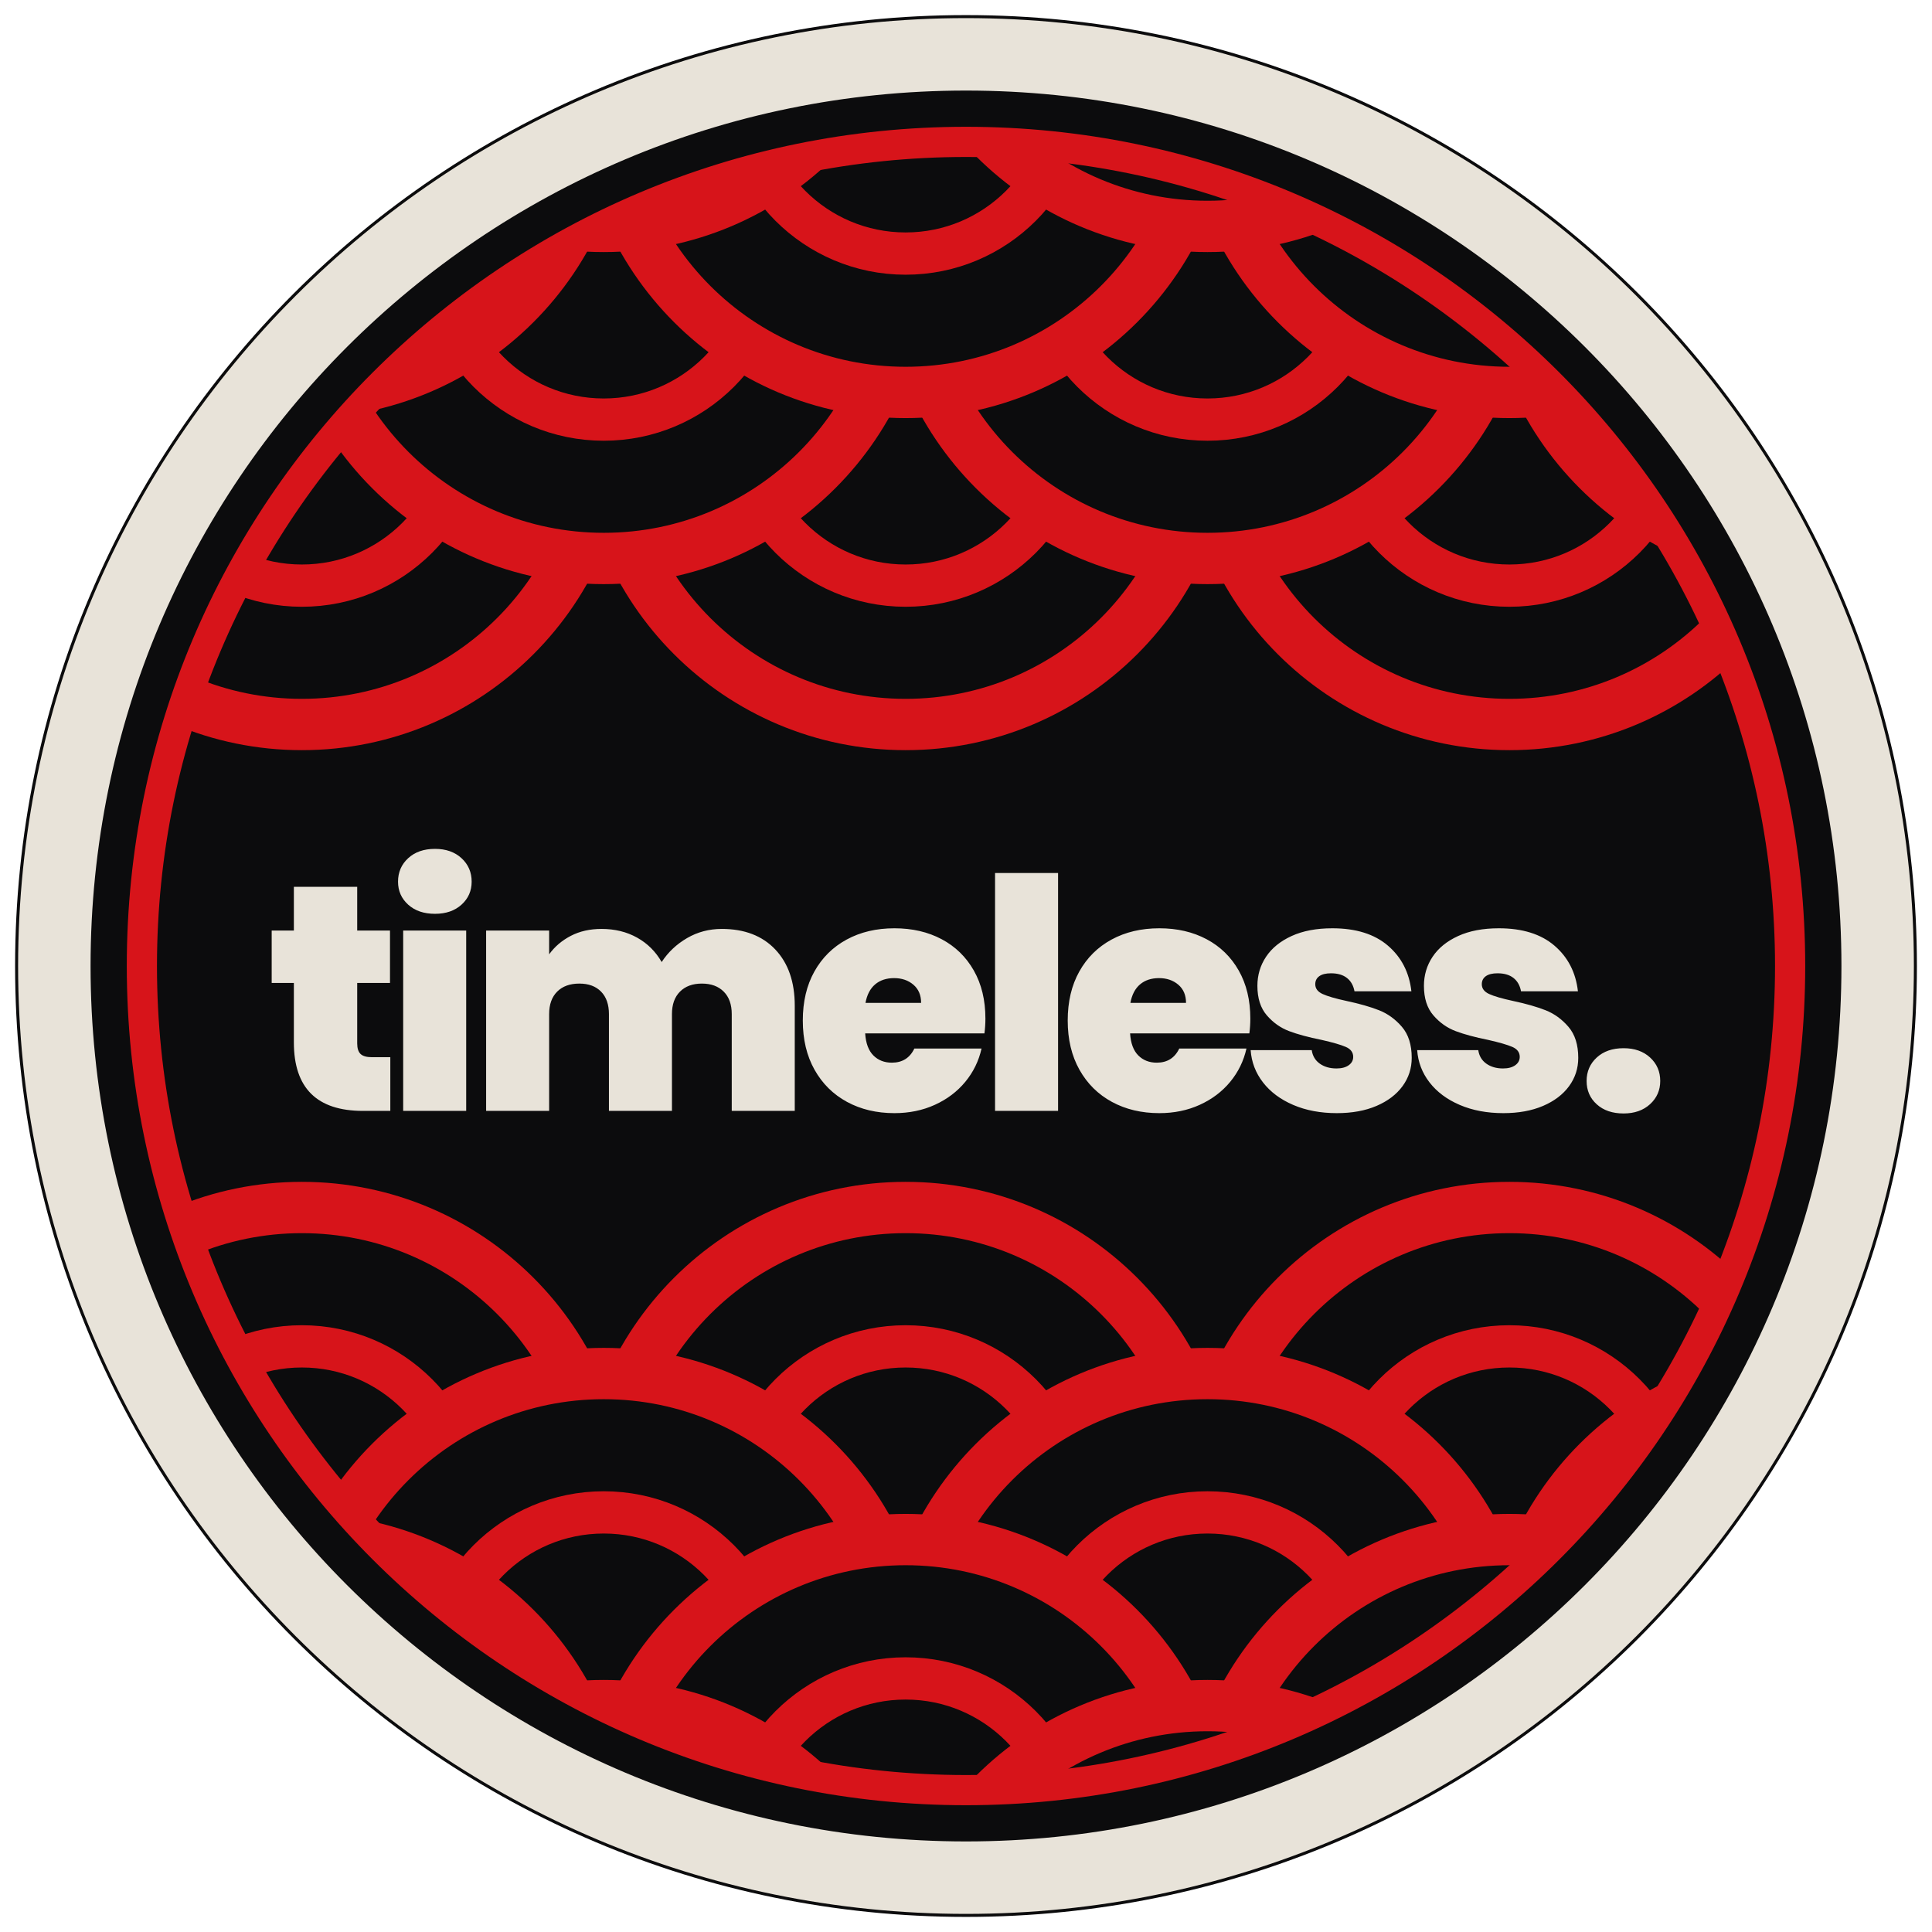
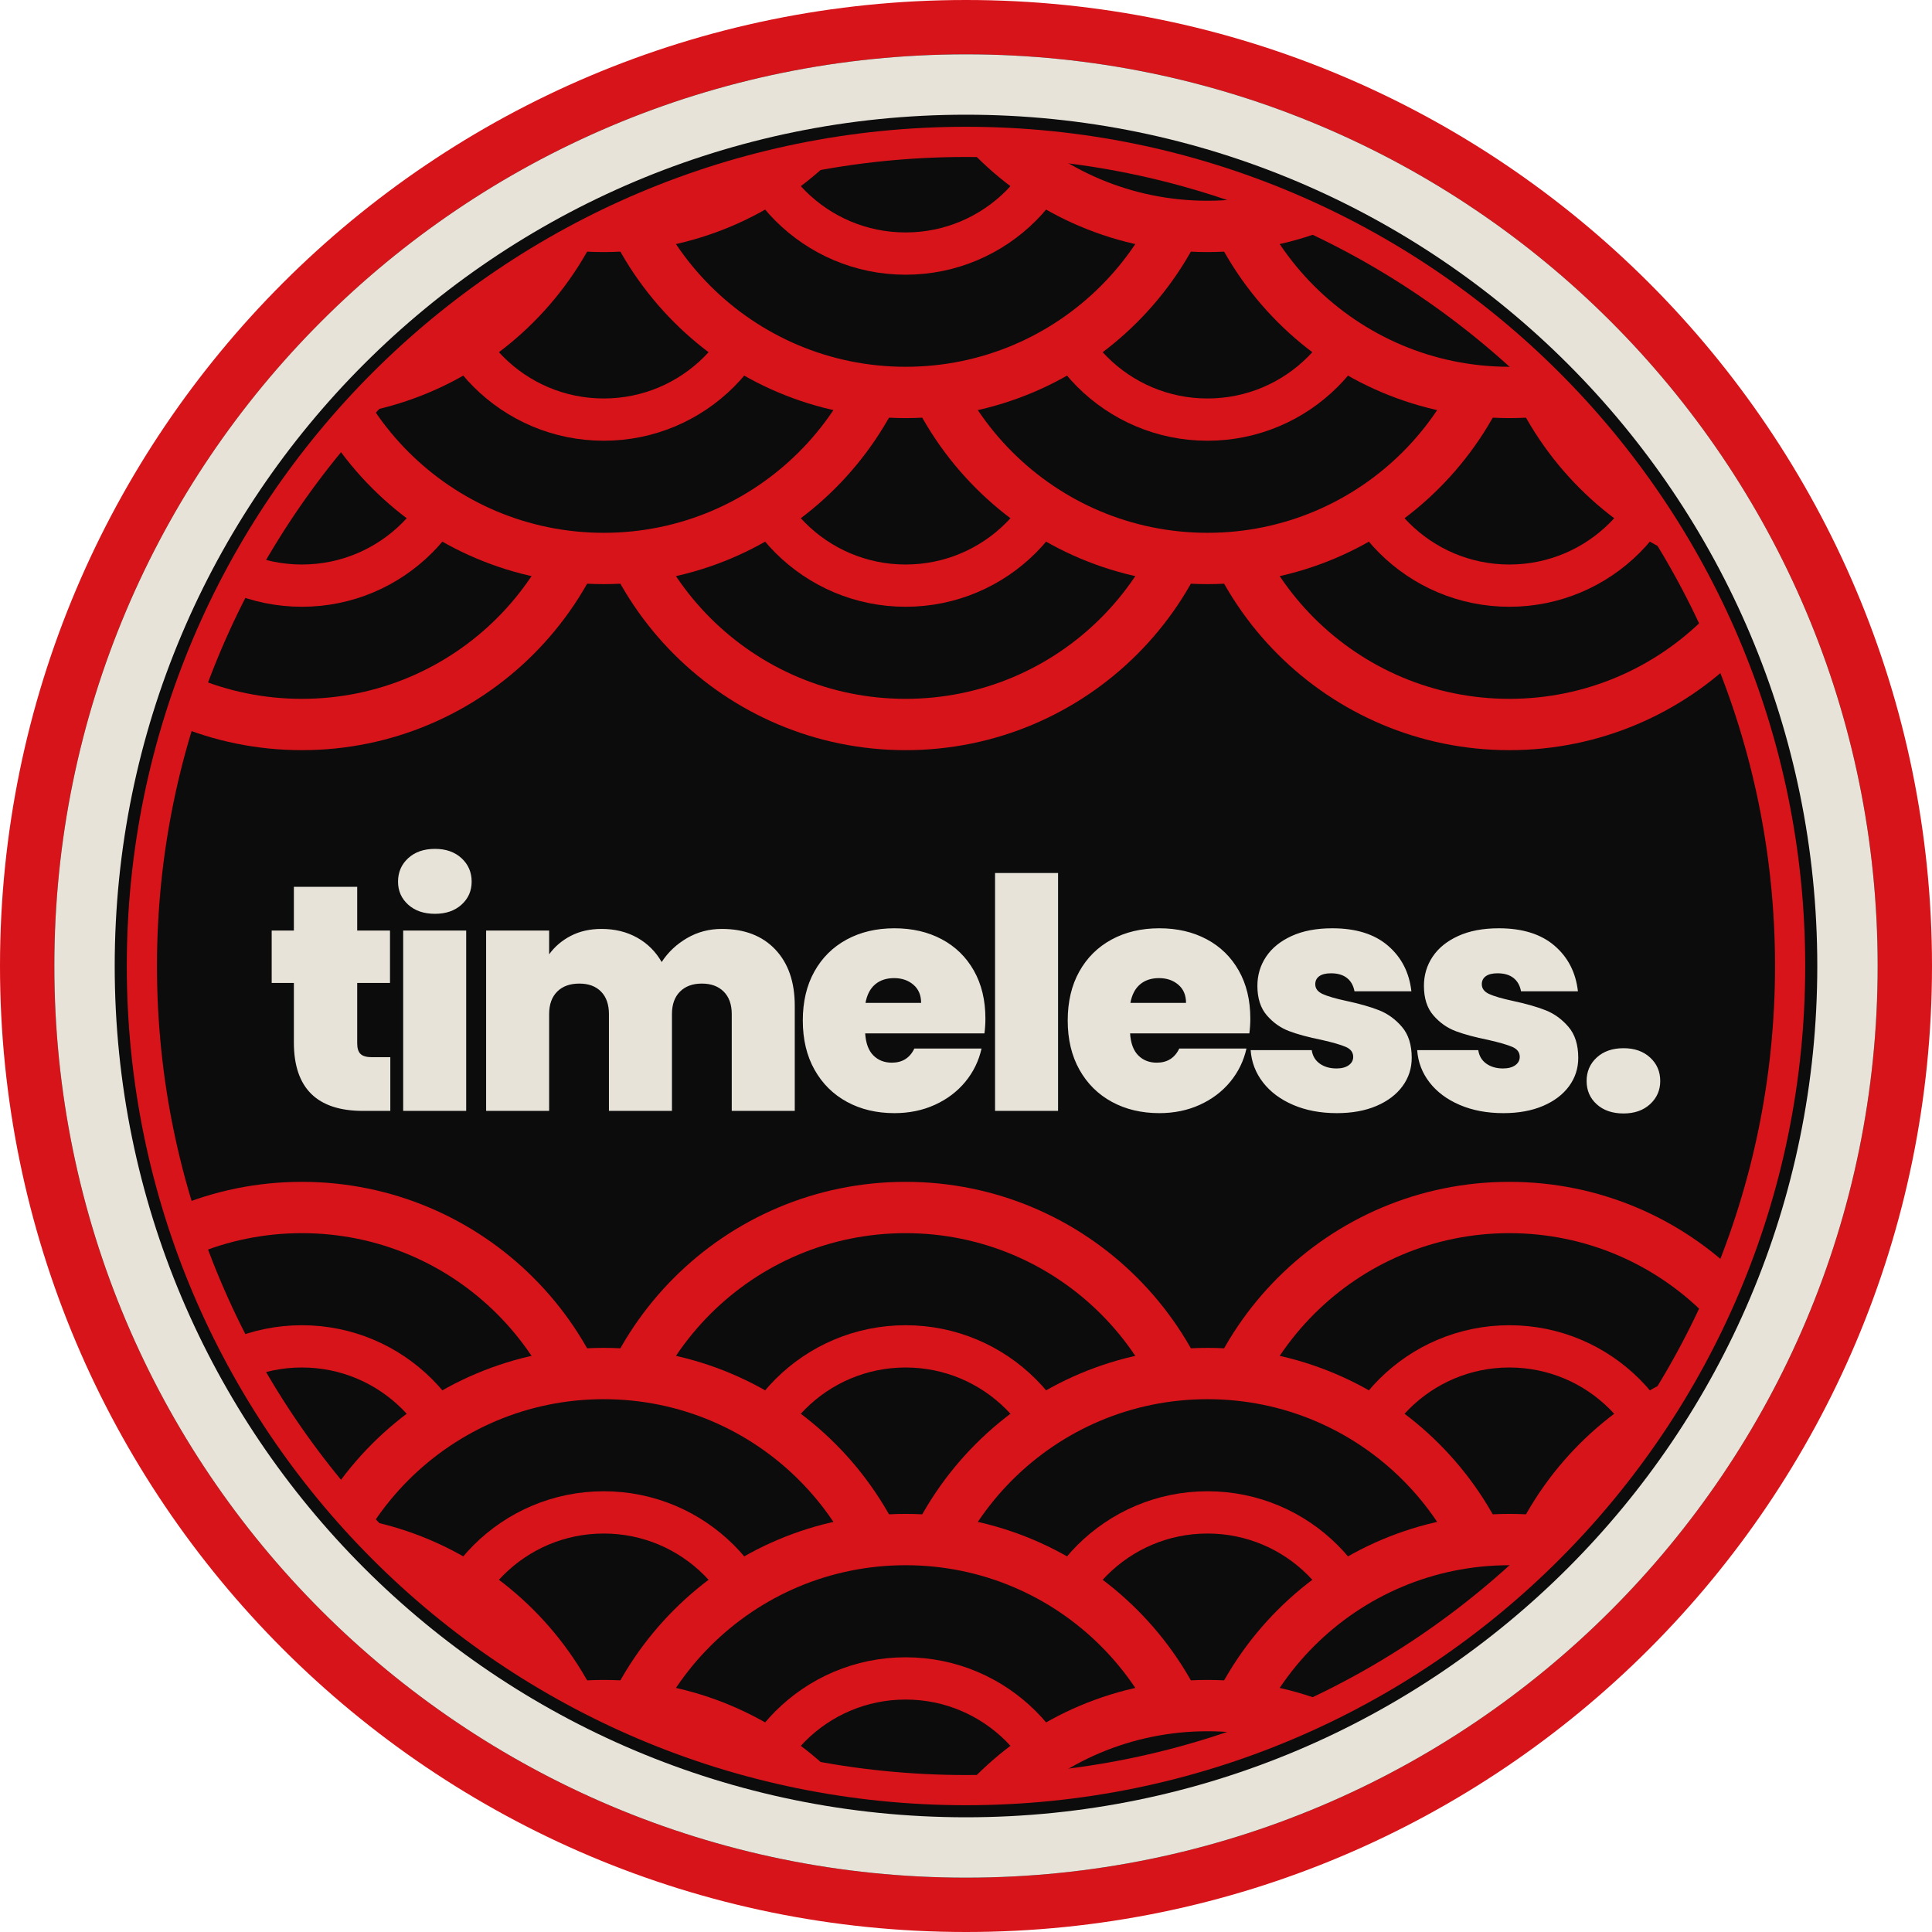
<svg xmlns="http://www.w3.org/2000/svg" viewBox="0 0 64 64">
  <defs>
    <clipPath id="c">
      <circle cx="32" cy="32" r="27.5" />
    </clipPath>
  </defs>
-   <circle cx="32" cy="32" r="31.5" fill="#0C0C0D" />
+   <circle cx="32" cy="32" r="31.9" fill="#0C0C0D" />
  <g clip-path="url(#c)">
    <g>
      <g transform="translate(-10 50)">
        <circle r="10" fill="#0C0C0D" />
        <circle r="10" fill="none" stroke="#D7141A" stroke-width="1.7" />
        <circle r="5.4" fill="none" stroke="#D7141A" stroke-width="1.4" />
      </g>
      <g transform="translate(10 50)">
        <circle r="10" fill="#0C0C0D" />
        <circle r="10" fill="none" stroke="#D7141A" stroke-width="1.7" />
        <circle r="5.4" fill="none" stroke="#D7141A" stroke-width="1.4" />
      </g>
      <g transform="translate(30 50)">
        <circle r="10" fill="#0C0C0D" />
        <circle r="10" fill="none" stroke="#D7141A" stroke-width="1.7" />
        <circle r="5.4" fill="none" stroke="#D7141A" stroke-width="1.4" />
      </g>
      <g transform="translate(50 50)">
        <circle r="10" fill="#0C0C0D" />
        <circle r="10" fill="none" stroke="#D7141A" stroke-width="1.7" />
        <circle r="5.4" fill="none" stroke="#D7141A" stroke-width="1.4" />
      </g>
      <g transform="translate(70 50)">
        <circle r="10" fill="#0C0C0D" />
        <circle r="10" fill="none" stroke="#D7141A" stroke-width="1.7" />
        <circle r="5.4" fill="none" stroke="#D7141A" stroke-width="1.4" />
      </g>
      <g transform="translate(0 55.5)">
        <circle r="10" fill="#0C0C0D" />
        <circle r="10" fill="none" stroke="#D7141A" stroke-width="1.7" />
        <circle r="5.4" fill="none" stroke="#D7141A" stroke-width="1.4" />
      </g>
      <g transform="translate(20 55.5)">
        <circle r="10" fill="#0C0C0D" />
        <circle r="10" fill="none" stroke="#D7141A" stroke-width="1.7" />
        <circle r="5.4" fill="none" stroke="#D7141A" stroke-width="1.4" />
      </g>
      <g transform="translate(40 55.5)">
        <circle r="10" fill="#0C0C0D" />
        <circle r="10" fill="none" stroke="#D7141A" stroke-width="1.7" />
        <circle r="5.4" fill="none" stroke="#D7141A" stroke-width="1.4" />
      </g>
      <g transform="translate(60 55.5)">
        <circle r="10" fill="#0C0C0D" />
        <circle r="10" fill="none" stroke="#D7141A" stroke-width="1.7" />
        <circle r="5.4" fill="none" stroke="#D7141A" stroke-width="1.4" />
      </g>
      <g transform="translate(80 55.5)">
        <circle r="10" fill="#0C0C0D" />
        <circle r="10" fill="none" stroke="#D7141A" stroke-width="1.7" />
        <circle r="5.4" fill="none" stroke="#D7141A" stroke-width="1.4" />
      </g>
      <g transform="translate(-10 61)">
        <circle r="10" fill="#0C0C0D" />
        <circle r="10" fill="none" stroke="#D7141A" stroke-width="1.7" />
        <circle r="5.4" fill="none" stroke="#D7141A" stroke-width="1.4" />
      </g>
      <g transform="translate(10 61)">
        <circle r="10" fill="#0C0C0D" />
        <circle r="10" fill="none" stroke="#D7141A" stroke-width="1.7" />
        <circle r="5.4" fill="none" stroke="#D7141A" stroke-width="1.4" />
      </g>
      <g transform="translate(30 61)">
        <circle r="10" fill="#0C0C0D" />
        <circle r="10" fill="none" stroke="#D7141A" stroke-width="1.7" />
        <circle r="5.4" fill="none" stroke="#D7141A" stroke-width="1.4" />
      </g>
      <g transform="translate(50 61)">
        <circle r="10" fill="#0C0C0D" />
        <circle r="10" fill="none" stroke="#D7141A" stroke-width="1.7" />
        <circle r="5.4" fill="none" stroke="#D7141A" stroke-width="1.4" />
      </g>
      <g transform="translate(70 61)">
        <circle r="10" fill="#0C0C0D" />
        <circle r="10" fill="none" stroke="#D7141A" stroke-width="1.7" />
        <circle r="5.4" fill="none" stroke="#D7141A" stroke-width="1.4" />
      </g>
      <g transform="translate(0 66.5)">
        <circle r="10" fill="#0C0C0D" />
        <circle r="10" fill="none" stroke="#D7141A" stroke-width="1.7" />
        <circle r="5.4" fill="none" stroke="#D7141A" stroke-width="1.4" />
      </g>
      <g transform="translate(20 66.5)">
        <circle r="10" fill="#0C0C0D" />
        <circle r="10" fill="none" stroke="#D7141A" stroke-width="1.7" />
        <circle r="5.4" fill="none" stroke="#D7141A" stroke-width="1.4" />
      </g>
      <g transform="translate(40 66.5)">
        <circle r="10" fill="#0C0C0D" />
        <circle r="10" fill="none" stroke="#D7141A" stroke-width="1.7" />
        <circle r="5.4" fill="none" stroke="#D7141A" stroke-width="1.4" />
      </g>
      <g transform="translate(60 66.5)">
        <circle r="10" fill="#0C0C0D" />
        <circle r="10" fill="none" stroke="#D7141A" stroke-width="1.7" />
        <circle r="5.4" fill="none" stroke="#D7141A" stroke-width="1.4" />
      </g>
      <g transform="translate(80 66.5)">
        <circle r="10" fill="#0C0C0D" />
        <circle r="10" fill="none" stroke="#D7141A" stroke-width="1.7" />
        <circle r="5.4" fill="none" stroke="#D7141A" stroke-width="1.4" />
      </g>
      <g transform="translate(-10 72)">
        <circle r="10" fill="#0C0C0D" />
        <circle r="10" fill="none" stroke="#D7141A" stroke-width="1.7" />
        <circle r="5.4" fill="none" stroke="#D7141A" stroke-width="1.4" />
      </g>
      <g transform="translate(10 72)">
        <circle r="10" fill="#0C0C0D" />
        <circle r="10" fill="none" stroke="#D7141A" stroke-width="1.7" />
        <circle r="5.4" fill="none" stroke="#D7141A" stroke-width="1.4" />
      </g>
      <g transform="translate(30 72)">
        <circle r="10" fill="#0C0C0D" />
        <circle r="10" fill="none" stroke="#D7141A" stroke-width="1.7" />
        <circle r="5.4" fill="none" stroke="#D7141A" stroke-width="1.4" />
      </g>
      <g transform="translate(50 72)">
        <circle r="10" fill="#0C0C0D" />
        <circle r="10" fill="none" stroke="#D7141A" stroke-width="1.7" />
        <circle r="5.4" fill="none" stroke="#D7141A" stroke-width="1.4" />
      </g>
      <g transform="translate(70 72)">
        <circle r="10" fill="#0C0C0D" />
        <circle r="10" fill="none" stroke="#D7141A" stroke-width="1.7" />
        <circle r="5.4" fill="none" stroke="#D7141A" stroke-width="1.4" />
      </g>
      <g transform="translate(0 77.5)">
        <circle r="10" fill="#0C0C0D" />
        <circle r="10" fill="none" stroke="#D7141A" stroke-width="1.7" />
        <circle r="5.4" fill="none" stroke="#D7141A" stroke-width="1.4" />
      </g>
      <g transform="translate(20 77.5)">
        <circle r="10" fill="#0C0C0D" />
        <circle r="10" fill="none" stroke="#D7141A" stroke-width="1.7" />
        <circle r="5.4" fill="none" stroke="#D7141A" stroke-width="1.4" />
      </g>
      <g transform="translate(40 77.5)">
        <circle r="10" fill="#0C0C0D" />
        <circle r="10" fill="none" stroke="#D7141A" stroke-width="1.7" />
        <circle r="5.4" fill="none" stroke="#D7141A" stroke-width="1.4" />
      </g>
      <g transform="translate(60 77.5)">
        <circle r="10" fill="#0C0C0D" />
        <circle r="10" fill="none" stroke="#D7141A" stroke-width="1.7" />
        <circle r="5.4" fill="none" stroke="#D7141A" stroke-width="1.4" />
      </g>
      <g transform="translate(80 77.5)">
        <circle r="10" fill="#0C0C0D" />
        <circle r="10" fill="none" stroke="#D7141A" stroke-width="1.7" />
        <circle r="5.4" fill="none" stroke="#D7141A" stroke-width="1.4" />
      </g>
      <g transform="translate(-10 83)">
        <circle r="10" fill="#0C0C0D" />
        <circle r="10" fill="none" stroke="#D7141A" stroke-width="1.7" />
        <circle r="5.4" fill="none" stroke="#D7141A" stroke-width="1.4" />
      </g>
      <g transform="translate(10 83)">
        <circle r="10" fill="#0C0C0D" />
        <circle r="10" fill="none" stroke="#D7141A" stroke-width="1.7" />
        <circle r="5.4" fill="none" stroke="#D7141A" stroke-width="1.4" />
      </g>
      <g transform="translate(30 83)">
        <circle r="10" fill="#0C0C0D" />
        <circle r="10" fill="none" stroke="#D7141A" stroke-width="1.7" />
        <circle r="5.4" fill="none" stroke="#D7141A" stroke-width="1.4" />
      </g>
      <g transform="translate(50 83)">
        <circle r="10" fill="#0C0C0D" />
        <circle r="10" fill="none" stroke="#D7141A" stroke-width="1.7" />
        <circle r="5.4" fill="none" stroke="#D7141A" stroke-width="1.4" />
      </g>
      <g transform="translate(70 83)">
        <circle r="10" fill="#0C0C0D" />
        <circle r="10" fill="none" stroke="#D7141A" stroke-width="1.7" />
        <circle r="5.4" fill="none" stroke="#D7141A" stroke-width="1.4" />
      </g>
    </g>
    <g transform="matrix(1 0 0 -1 0 64)">
      <g transform="translate(-10 50)">
        <circle r="10" fill="#0C0C0D" />
        <circle r="10" fill="none" stroke="#D7141A" stroke-width="1.7" />
        <circle r="5.4" fill="none" stroke="#D7141A" stroke-width="1.4" />
      </g>
      <g transform="translate(10 50)">
        <circle r="10" fill="#0C0C0D" />
        <circle r="10" fill="none" stroke="#D7141A" stroke-width="1.7" />
        <circle r="5.4" fill="none" stroke="#D7141A" stroke-width="1.4" />
      </g>
      <g transform="translate(30 50)">
        <circle r="10" fill="#0C0C0D" />
        <circle r="10" fill="none" stroke="#D7141A" stroke-width="1.7" />
        <circle r="5.4" fill="none" stroke="#D7141A" stroke-width="1.4" />
      </g>
      <g transform="translate(50 50)">
        <circle r="10" fill="#0C0C0D" />
        <circle r="10" fill="none" stroke="#D7141A" stroke-width="1.7" />
        <circle r="5.4" fill="none" stroke="#D7141A" stroke-width="1.4" />
      </g>
      <g transform="translate(70 50)">
        <circle r="10" fill="#0C0C0D" />
        <circle r="10" fill="none" stroke="#D7141A" stroke-width="1.7" />
        <circle r="5.4" fill="none" stroke="#D7141A" stroke-width="1.4" />
      </g>
      <g transform="translate(0 55.5)">
        <circle r="10" fill="#0C0C0D" />
        <circle r="10" fill="none" stroke="#D7141A" stroke-width="1.7" />
        <circle r="5.4" fill="none" stroke="#D7141A" stroke-width="1.4" />
      </g>
      <g transform="translate(20 55.5)">
        <circle r="10" fill="#0C0C0D" />
        <circle r="10" fill="none" stroke="#D7141A" stroke-width="1.7" />
        <circle r="5.4" fill="none" stroke="#D7141A" stroke-width="1.4" />
      </g>
      <g transform="translate(40 55.5)">
        <circle r="10" fill="#0C0C0D" />
        <circle r="10" fill="none" stroke="#D7141A" stroke-width="1.7" />
        <circle r="5.4" fill="none" stroke="#D7141A" stroke-width="1.4" />
      </g>
      <g transform="translate(60 55.5)">
        <circle r="10" fill="#0C0C0D" />
        <circle r="10" fill="none" stroke="#D7141A" stroke-width="1.7" />
        <circle r="5.4" fill="none" stroke="#D7141A" stroke-width="1.4" />
      </g>
      <g transform="translate(80 55.5)">
        <circle r="10" fill="#0C0C0D" />
        <circle r="10" fill="none" stroke="#D7141A" stroke-width="1.7" />
        <circle r="5.4" fill="none" stroke="#D7141A" stroke-width="1.4" />
      </g>
      <g transform="translate(-10 61)">
        <circle r="10" fill="#0C0C0D" />
        <circle r="10" fill="none" stroke="#D7141A" stroke-width="1.7" />
        <circle r="5.4" fill="none" stroke="#D7141A" stroke-width="1.4" />
      </g>
      <g transform="translate(10 61)">
        <circle r="10" fill="#0C0C0D" />
        <circle r="10" fill="none" stroke="#D7141A" stroke-width="1.7" />
        <circle r="5.4" fill="none" stroke="#D7141A" stroke-width="1.4" />
      </g>
      <g transform="translate(30 61)">
        <circle r="10" fill="#0C0C0D" />
        <circle r="10" fill="none" stroke="#D7141A" stroke-width="1.7" />
        <circle r="5.4" fill="none" stroke="#D7141A" stroke-width="1.4" />
      </g>
      <g transform="translate(50 61)">
        <circle r="10" fill="#0C0C0D" />
        <circle r="10" fill="none" stroke="#D7141A" stroke-width="1.7" />
        <circle r="5.4" fill="none" stroke="#D7141A" stroke-width="1.4" />
      </g>
      <g transform="translate(70 61)">
        <circle r="10" fill="#0C0C0D" />
        <circle r="10" fill="none" stroke="#D7141A" stroke-width="1.7" />
        <circle r="5.4" fill="none" stroke="#D7141A" stroke-width="1.4" />
      </g>
      <g transform="translate(0 66.5)">
        <circle r="10" fill="#0C0C0D" />
        <circle r="10" fill="none" stroke="#D7141A" stroke-width="1.7" />
        <circle r="5.4" fill="none" stroke="#D7141A" stroke-width="1.4" />
      </g>
      <g transform="translate(20 66.5)">
        <circle r="10" fill="#0C0C0D" />
        <circle r="10" fill="none" stroke="#D7141A" stroke-width="1.7" />
        <circle r="5.4" fill="none" stroke="#D7141A" stroke-width="1.4" />
      </g>
      <g transform="translate(40 66.5)">
        <circle r="10" fill="#0C0C0D" />
        <circle r="10" fill="none" stroke="#D7141A" stroke-width="1.7" />
        <circle r="5.4" fill="none" stroke="#D7141A" stroke-width="1.4" />
      </g>
      <g transform="translate(60 66.5)">
        <circle r="10" fill="#0C0C0D" />
        <circle r="10" fill="none" stroke="#D7141A" stroke-width="1.7" />
        <circle r="5.4" fill="none" stroke="#D7141A" stroke-width="1.4" />
      </g>
      <g transform="translate(80 66.5)">
        <circle r="10" fill="#0C0C0D" />
        <circle r="10" fill="none" stroke="#D7141A" stroke-width="1.7" />
        <circle r="5.4" fill="none" stroke="#D7141A" stroke-width="1.4" />
      </g>
      <g transform="translate(-10 72)">
        <circle r="10" fill="#0C0C0D" />
        <circle r="10" fill="none" stroke="#D7141A" stroke-width="1.7" />
        <circle r="5.4" fill="none" stroke="#D7141A" stroke-width="1.4" />
      </g>
      <g transform="translate(10 72)">
        <circle r="10" fill="#0C0C0D" />
        <circle r="10" fill="none" stroke="#D7141A" stroke-width="1.7" />
        <circle r="5.4" fill="none" stroke="#D7141A" stroke-width="1.4" />
      </g>
      <g transform="translate(30 72)">
        <circle r="10" fill="#0C0C0D" />
        <circle r="10" fill="none" stroke="#D7141A" stroke-width="1.7" />
        <circle r="5.4" fill="none" stroke="#D7141A" stroke-width="1.4" />
      </g>
      <g transform="translate(50 72)">
        <circle r="10" fill="#0C0C0D" />
        <circle r="10" fill="none" stroke="#D7141A" stroke-width="1.7" />
        <circle r="5.4" fill="none" stroke="#D7141A" stroke-width="1.4" />
      </g>
      <g transform="translate(70 72)">
        <circle r="10" fill="#0C0C0D" />
        <circle r="10" fill="none" stroke="#D7141A" stroke-width="1.7" />
        <circle r="5.4" fill="none" stroke="#D7141A" stroke-width="1.4" />
      </g>
      <g transform="translate(0 77.5)">
        <circle r="10" fill="#0C0C0D" />
        <circle r="10" fill="none" stroke="#D7141A" stroke-width="1.7" />
        <circle r="5.4" fill="none" stroke="#D7141A" stroke-width="1.4" />
      </g>
      <g transform="translate(20 77.5)">
        <circle r="10" fill="#0C0C0D" />
        <circle r="10" fill="none" stroke="#D7141A" stroke-width="1.7" />
        <circle r="5.4" fill="none" stroke="#D7141A" stroke-width="1.4" />
      </g>
      <g transform="translate(40 77.5)">
        <circle r="10" fill="#0C0C0D" />
        <circle r="10" fill="none" stroke="#D7141A" stroke-width="1.7" />
        <circle r="5.4" fill="none" stroke="#D7141A" stroke-width="1.4" />
      </g>
      <g transform="translate(60 77.5)">
        <circle r="10" fill="#0C0C0D" />
        <circle r="10" fill="none" stroke="#D7141A" stroke-width="1.7" />
        <circle r="5.4" fill="none" stroke="#D7141A" stroke-width="1.4" />
      </g>
      <g transform="translate(80 77.5)">
        <circle r="10" fill="#0C0C0D" />
        <circle r="10" fill="none" stroke="#D7141A" stroke-width="1.7" />
        <circle r="5.4" fill="none" stroke="#D7141A" stroke-width="1.4" />
      </g>
      <g transform="translate(-10 83)">
        <circle r="10" fill="#0C0C0D" />
        <circle r="10" fill="none" stroke="#D7141A" stroke-width="1.7" />
        <circle r="5.4" fill="none" stroke="#D7141A" stroke-width="1.4" />
      </g>
      <g transform="translate(10 83)">
        <circle r="10" fill="#0C0C0D" />
        <circle r="10" fill="none" stroke="#D7141A" stroke-width="1.7" />
        <circle r="5.4" fill="none" stroke="#D7141A" stroke-width="1.4" />
      </g>
      <g transform="translate(30 83)">
        <circle r="10" fill="#0C0C0D" />
        <circle r="10" fill="none" stroke="#D7141A" stroke-width="1.7" />
        <circle r="5.4" fill="none" stroke="#D7141A" stroke-width="1.4" />
      </g>
      <g transform="translate(50 83)">
        <circle r="10" fill="#0C0C0D" />
        <circle r="10" fill="none" stroke="#D7141A" stroke-width="1.7" />
        <circle r="5.4" fill="none" stroke="#D7141A" stroke-width="1.4" />
      </g>
      <g transform="translate(70 83)">
        <circle r="10" fill="#0C0C0D" />
        <circle r="10" fill="none" stroke="#D7141A" stroke-width="1.7" />
        <circle r="5.4" fill="none" stroke="#D7141A" stroke-width="1.4" />
      </g>
    </g>
  </g>
  <path transform="translate(9.00 28.12) scale(0.01065)" d="M369 648V815H284Q69 815 69 602V417H0V254H69V118H266V254H368V417H266V605Q266 628 276.5 638.0Q287 648 312 648ZM393.0 102Q393.0 58 424.5 29.0Q456.0 0 508.0 0Q559.0 0 590.5 29.0Q622.0 58 622.0 102Q622.0 145 590.5 173.5Q559.0 202 508.0 202Q456.0 202 424.5 173.5Q393.0 145 393.0 102ZM605.0 254V815H409.0V254ZM1627.0 488V815H1431.0V514Q1431.0 469 1406.0 444.0Q1381.0 419 1338.0 419Q1295.0 419 1270.0 444.0Q1245.0 469 1245.0 514V815H1049.0V514Q1049.0 469 1024.5 444.0Q1000.0 419 957.0 419Q913.0 419 888.0 444.0Q863.0 469 863.0 514V815H667.0V254H863.0V328Q889.0 292 930.5 270.5Q972.0 249 1026.0 249Q1088.0 249 1136.5 276.0Q1185.0 303 1213.0 352Q1243.0 306 1292.0 277.5Q1341.0 249 1400.0 249Q1506.0 249 1566.5 313.0Q1627.0 377 1627.0 488ZM2217.0 574H1846.0Q1849.0 620 1871.5 642.5Q1894.0 665 1929.0 665Q1978.0 665 1999.0 621H2208.0Q2195.0 679 2157.5 724.5Q2120.0 770 2063.0 796.0Q2006.0 822 1937.0 822Q1854.0 822 1789.5 787.0Q1725.0 752 1688.5 687.0Q1652.0 622 1652.0 534Q1652.0 446 1688.0 381.5Q1724.0 317 1788.5 282.0Q1853.0 247 1937.0 247Q2020.0 247 2084.0 281.0Q2148.0 315 2184.0 378.5Q2220.0 442 2220.0 528Q2220.0 551 2217.0 574ZM2020.0 479Q2020.0 443 1996.0 422.5Q1972.0 402 1936.0 402Q1900.0 402 1877.0 421.5Q1854.0 441 1847.0 479ZM2446.0 75V815H2250.0V75ZM3041.0 574H2670.0Q2673.0 620 2695.5 642.5Q2718.0 665 2753.0 665Q2802.0 665 2823.0 621H3032.0Q3019.0 679 2981.5 724.5Q2944.0 770 2887.0 796.0Q2830.0 822 2761.0 822Q2678.0 822 2613.5 787.0Q2549.0 752 2512.5 687.0Q2476.0 622 2476.0 534Q2476.0 446 2512.0 381.5Q2548.0 317 2612.5 282.0Q2677.0 247 2761.0 247Q2844.0 247 2908.0 281.0Q2972.0 315 3008.0 378.5Q3044.0 442 3044.0 528Q3044.0 551 3041.0 574ZM2844.0 479Q2844.0 443 2820.0 422.5Q2796.0 402 2760.0 402Q2724.0 402 2701.0 421.5Q2678.0 441 2671.0 479ZM3045.0 626H3235.0Q3239.0 653 3260.0 668.0Q3281.0 683 3312.0 683Q3336.0 683 3350.0 673.0Q3364.0 663 3364.0 647Q3364.0 626 3341.0 616.0Q3318.0 606 3265.0 594Q3205.0 582 3165.0 567.0Q3125.0 552 3095.5 518.0Q3066.0 484 3066.0 426Q3066.0 376 3093.0 335.5Q3120.0 295 3172.5 271.0Q3225.0 247 3299.0 247Q3409.0 247 3472.0 301.0Q3535.0 355 3545.0 443H3368.0Q3363.0 416 3344.5 401.5Q3326.0 387 3295.0 387Q3271.0 387 3258.5 396.0Q3246.0 405 3246.0 421Q3246.0 441 3269.0 451.5Q3292.0 462 3343.0 473Q3404.0 486 3444.5 502.0Q3485.0 518 3515.5 553.5Q3546.0 589 3546.0 650Q3546.0 699 3517.5 738.0Q3489.0 777 3436.5 799.5Q3384.0 822 3313.0 822Q3237.0 822 3177.5 796.5Q3118.0 771 3083.5 726.5Q3049.0 682 3045.0 626ZM3563.0 626H3753.0Q3757.0 653 3778.0 668.0Q3799.0 683 3830.0 683Q3854.0 683 3868.0 673.0Q3882.0 663 3882.0 647Q3882.0 626 3859.0 616.0Q3836.0 606 3783.0 594Q3723.0 582 3683.0 567.0Q3643.0 552 3613.5 518.0Q3584.0 484 3584.0 426Q3584.0 376 3611.0 335.5Q3638.0 295 3690.5 271.0Q3743.0 247 3817.0 247Q3927.0 247 3990.0 301.0Q4053.0 355 4063.0 443H3886.0Q3881.0 416 3862.5 401.5Q3844.0 387 3813.0 387Q3789.0 387 3776.5 396.0Q3764.0 405 3764.0 421Q3764.0 441 3787.0 451.5Q3810.0 462 3861.0 473Q3922.0 486 3962.5 502.0Q4003.0 518 4033.5 553.5Q4064.0 589 4064.0 650Q4064.0 699 4035.5 738.0Q4007.0 777 3954.5 799.5Q3902.0 822 3831.0 822Q3755.0 822 3695.5 796.5Q3636.0 771 3601.5 726.5Q3567.0 682 3563.0 626ZM4090.0 722Q4090.0 678 4121.5 649.0Q4153.0 620 4205.0 620Q4256.0 620 4287.5 649.0Q4319.0 678 4319.0 722Q4319.0 765 4287.5 794.0Q4256.0 823 4205.0 823Q4153.0 823 4121.5 794.5Q4090.0 766 4090.0 722Z" fill="#E8E3D9" />
-   <circle cx="32" cy="32" r="30.2" fill="none" stroke="#E8E3D9" stroke-width="2.4" />
+   <circle cx="32" cy="32" r="31.1" fill="none" stroke="#D7141A" stroke-width="1.8" />
+   <circle cx="32" cy="32" r="29.2" fill="none" stroke="#E8E3D9" stroke-width="2" />
  <circle cx="32" cy="32" r="27.3" fill="none" stroke="#D7141A" stroke-width="1" />
</svg>
